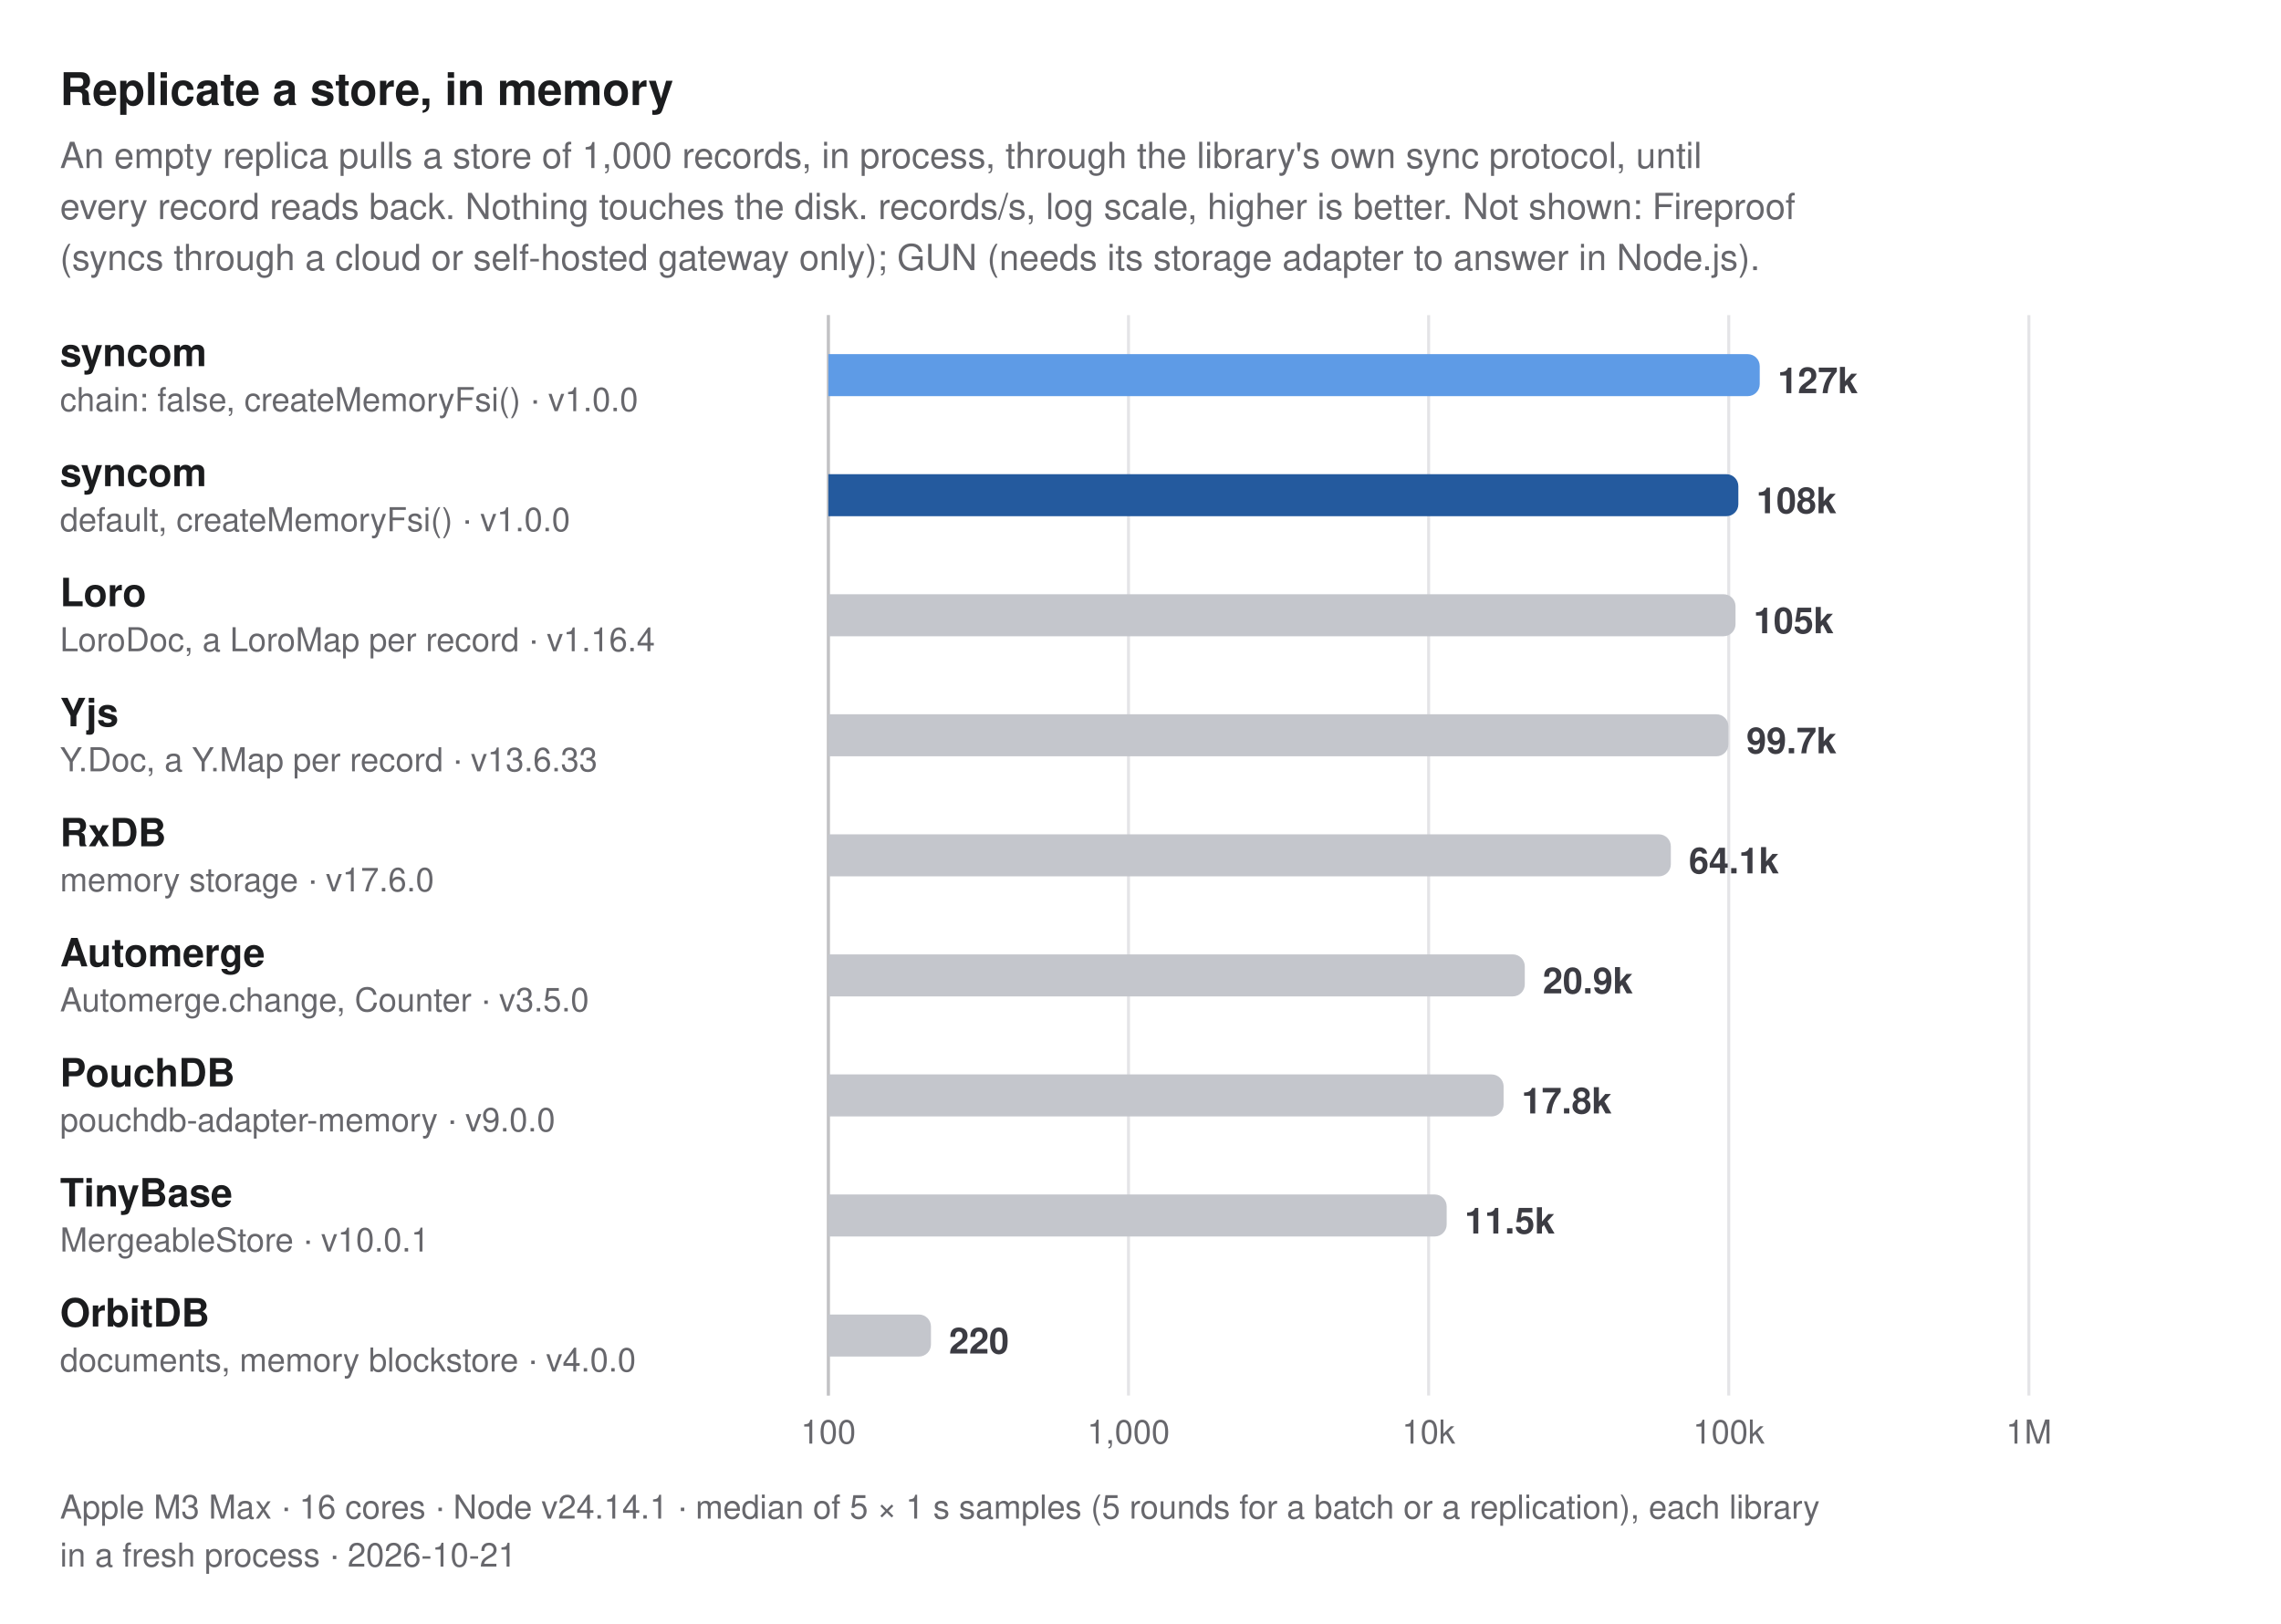
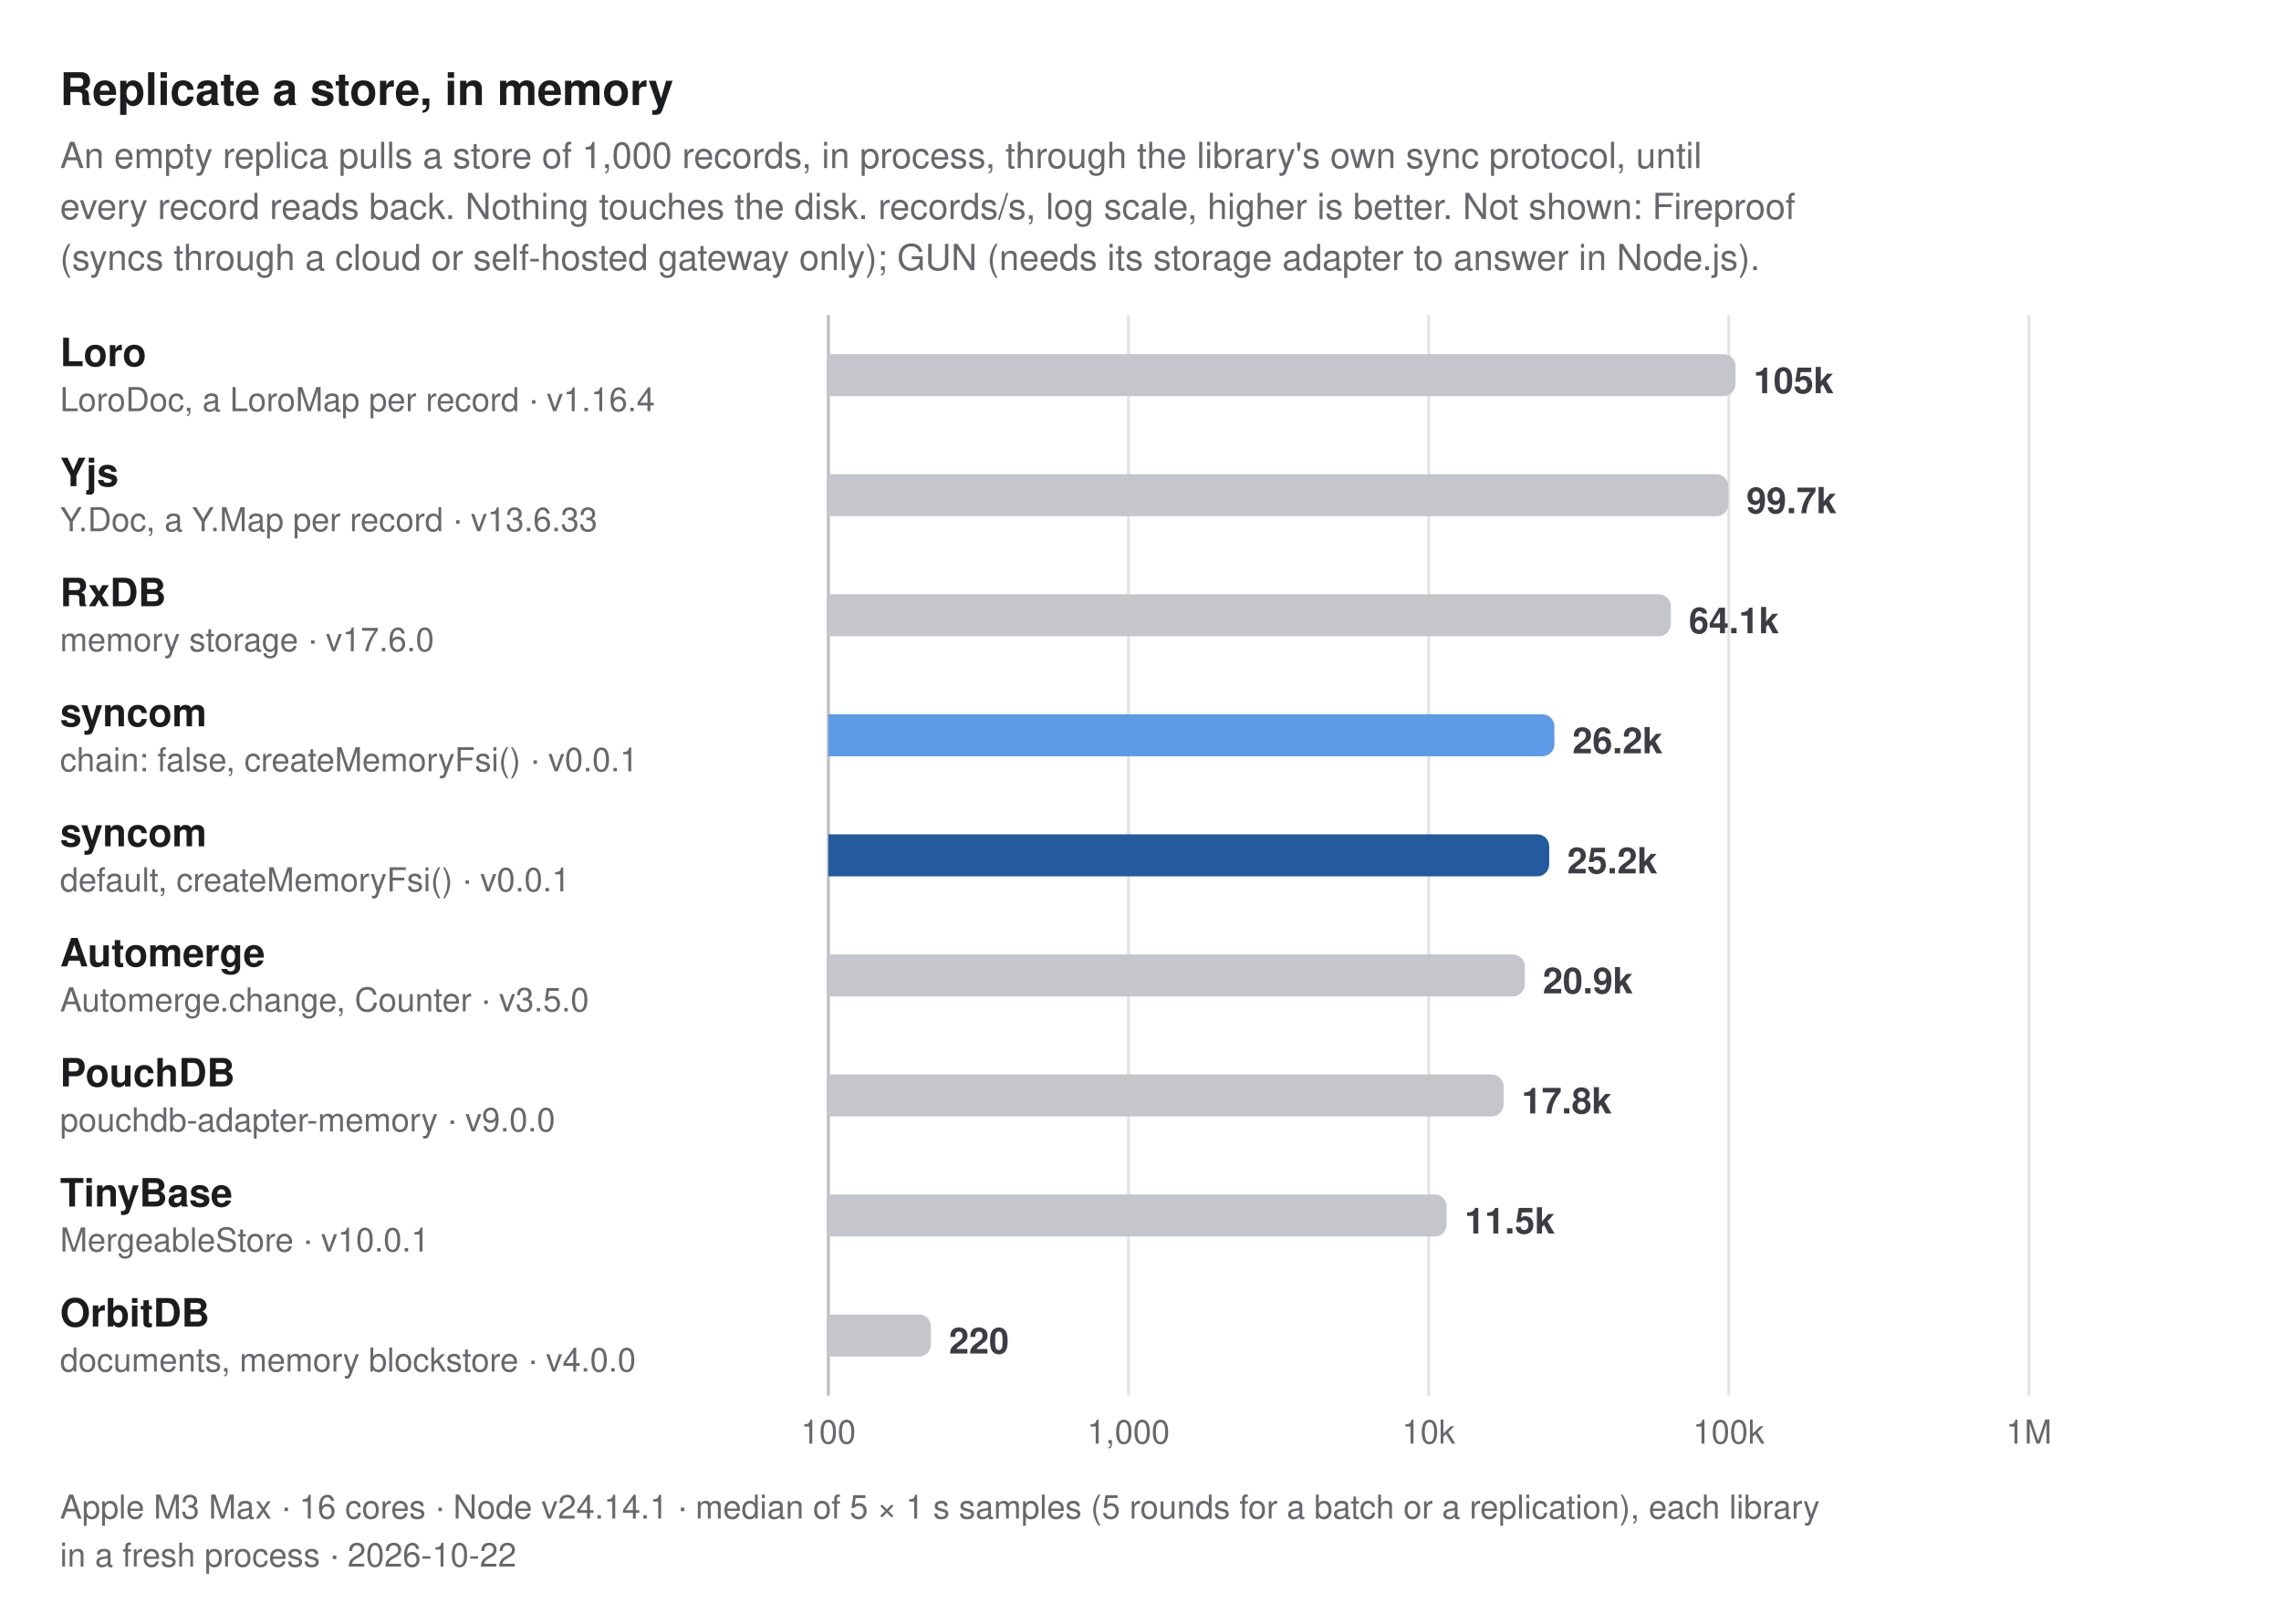
<svg xmlns="http://www.w3.org/2000/svg" width="760" height="541" viewBox="0 0 760 541" role="img" aria-label="Replicate a store, in memory. An empty replica pulls a store of 1,000 records, in process, through the library's own sync protocol, until every record reads back. Nothing touches the disk. records/s, log scale, higher is better. Not shown: Fireproof (syncs through a cloud or self-hosted gateway only); GUN (needs its storage adapter to answer in Node.js).">
  <style>
  text { font-family: -apple-system, BlinkMacSystemFont, "Segoe UI", Helvetica, Arial, sans-serif; }
  .title { font-size: 15px; font-weight: 700; fill: #1b1c1e; }
  .subtitle, .caption { font-size: 12px; fill: #67676c; }
  .caption { font-size: 11px; }
  .group { font-size: 11px; font-weight: 600; letter-spacing: 0.06em; fill: #67676c; }
  .label { font-size: 13px; font-weight: 600; fill: #1b1c1e; }
  .label.primary, .label.secondary { font-weight: 700; }
  .sublabel { font-size: 11px; fill: #67676c; }
  .value { font-size: 12px; font-weight: 600; fill: #3c3c43; font-variant-numeric: tabular-nums; }
  .value.small { font-size: 10px; }
  .legend { font-size: 11px; fill: #3c3c43; }
  .tick { font-size: 11px; fill: #67676c; font-variant-numeric: tabular-nums; }
  .grid { stroke: #e4e4e7; stroke-width: 1; }
  .axis { stroke: #c2c2c4; stroke-width: 1; }
  .ref { stroke: #67676c; stroke-width: 1; stroke-dasharray: 3 3; }
  .bar { fill: #c4c6cc; }
  .bar.primary { fill: #245a9e; }
  .bar.secondary { fill: #5e9be6; }
  @media (prefers-color-scheme: dark) {
    .title, .label { fill: #dfdfd6; }
    .subtitle, .caption, .group, .sublabel, .tick { fill: #98989f; }
    .value, .legend { fill: #c2c2c4; }
    .grid { stroke: #2e2e32; }
    .axis { stroke: #48484c; }
    .ref { stroke: #98989f; }
    .bar { fill: #46474e; }
    .bar.primary { fill: #8dbcf2; }
    .bar.secondary { fill: #3d7bd0; }
  }
</style>
  <text class="title" x="20" y="35">Replicate a store, in memory</text>
  <text class="subtitle" x="20" y="56">An empty replica pulls a store of 1,000 records, in process, through the library's own sync protocol, until</text>
  <text class="subtitle" x="20" y="73">every record reads back. Nothing touches the disk. records/s, log scale, higher is better. Not shown: Fireproof</text>
  <text class="subtitle" x="20" y="90">(syncs through a cloud or self-hosted gateway only); GUN (needs its storage adapter to answer in Node.js).</text>
  <line class="grid" x1="276" y1="105" x2="276" y2="465" />
  <text class="tick" x="276" y="481" text-anchor="middle">100</text>
  <line class="grid" x1="376" y1="105" x2="376" y2="465" />
  <text class="tick" x="376" y="481" text-anchor="middle">1,000</text>
  <line class="grid" x1="476" y1="105" x2="476" y2="465" />
  <text class="tick" x="476" y="481" text-anchor="middle">10k</text>
  <line class="grid" x1="576" y1="105" x2="576" y2="465" />
  <text class="tick" x="576" y="481" text-anchor="middle">100k</text>
  <line class="grid" x1="676" y1="105" x2="676" y2="465" />
  <text class="tick" x="676" y="481" text-anchor="middle">1M</text>
  <line class="axis" x1="276" y1="105" x2="276" y2="465" />
  <g>
-     <text class="label secondary" x="20" y="122">syncom</text>
-     <text class="sublabel" x="20" y="137">chain: false, createMemoryFsi() · v1.0.0</text>
-     <path class="bar secondary" d="M276,118H582.321A4,4 0 0 1 586.321,122V128A4,4 0 0 1 582.321,132H276Z" />
-     <text class="value" x="592.321" y="131">127k</text>
+     <text class="label" x="20" y="122">Loro</text>
+     <text class="sublabel" x="20" y="137">LoroDoc, a LoroMap per record · v1.16.4</text>
+     <path class="bar" d="M276,118H574.256A4,4 0 0 1 578.256,122V128A4,4 0 0 1 574.256,132H276Z" />
+     <text class="value" x="584.256" y="131">105k</text>
  </g>
  <g>
-     <text class="label primary" x="20" y="162">syncom</text>
-     <text class="sublabel" x="20" y="177">default, createMemoryFsi() · v1.0.0</text>
-     <path class="bar primary" d="M276,158H575.196A4,4 0 0 1 579.196,162V168A4,4 0 0 1 575.196,172H276Z" />
-     <text class="value" x="585.196" y="171">108k</text>
+     <text class="label" x="20" y="162">Yjs</text>
+     <text class="sublabel" x="20" y="177">Y.Doc, a Y.Map per record · v13.6.33</text>
+     <path class="bar" d="M276,158H571.882A4,4 0 0 1 575.882,162V168A4,4 0 0 1 571.882,172H276Z" />
+     <text class="value" x="581.882" y="171">99.7k</text>
  </g>
  <g>
-     <text class="label" x="20" y="202">Loro</text>
-     <text class="sublabel" x="20" y="217">LoroDoc, a LoroMap per record · v1.16.4</text>
-     <path class="bar" d="M276,198H574.256A4,4 0 0 1 578.256,202V208A4,4 0 0 1 574.256,212H276Z" />
-     <text class="value" x="584.256" y="211">105k</text>
+     <text class="label" x="20" y="202">RxDB</text>
+     <text class="sublabel" x="20" y="217">memory storage · v17.6.0</text>
+     <path class="bar" d="M276,198H552.701A4,4 0 0 1 556.701,202V208A4,4 0 0 1 552.701,212H276Z" />
+     <text class="value" x="562.701" y="211">64.1k</text>
  </g>
  <g>
-     <text class="label" x="20" y="242">Yjs</text>
-     <text class="sublabel" x="20" y="257">Y.Doc, a Y.Map per record · v13.6.33</text>
-     <path class="bar" d="M276,238H571.882A4,4 0 0 1 575.882,242V248A4,4 0 0 1 571.882,252H276Z" />
-     <text class="value" x="581.882" y="251">99.7k</text>
+     <text class="label secondary" x="20" y="242">syncom</text>
+     <text class="sublabel" x="20" y="257">chain: false, createMemoryFsi() · v0.0.1</text>
+     <path class="bar secondary" d="M276,238H513.911A4,4 0 0 1 517.911,242V248A4,4 0 0 1 513.911,252H276Z" />
+     <text class="value" x="523.911" y="251">26.2k</text>
  </g>
  <g>
-     <text class="label" x="20" y="282">RxDB</text>
-     <text class="sublabel" x="20" y="297">memory storage · v17.6.0</text>
-     <path class="bar" d="M276,278H552.701A4,4 0 0 1 556.701,282V288A4,4 0 0 1 552.701,292H276Z" />
-     <text class="value" x="562.701" y="291">64.1k</text>
+     <text class="label primary" x="20" y="282">syncom</text>
+     <text class="sublabel" x="20" y="297">default, createMemoryFsi() · v0.0.1</text>
+     <path class="bar primary" d="M276,278H512.181A4,4 0 0 1 516.181,282V288A4,4 0 0 1 512.181,292H276Z" />
+     <text class="value" x="522.181" y="291">25.2k</text>
  </g>
  <g>
    <text class="label" x="20" y="322">Automerge</text>
    <text class="sublabel" x="20" y="337">Automerge.change, Counter · v3.5.0</text>
    <path class="bar" d="M276,318H504.04A4,4 0 0 1 508.04,322V328A4,4 0 0 1 504.04,332H276Z" />
    <text class="value" x="514.04" y="331">20.9k</text>
  </g>
  <g>
    <text class="label" x="20" y="362">PouchDB</text>
    <text class="sublabel" x="20" y="377">pouchdb-adapter-memory · v9.0.0</text>
    <path class="bar" d="M276,358H496.984A4,4 0 0 1 500.984,362V368A4,4 0 0 1 496.984,372H276Z" />
    <text class="value" x="506.984" y="371">17.8k</text>
  </g>
  <g>
    <text class="label" x="20" y="402">TinyBase</text>
    <text class="sublabel" x="20" y="417">MergeableStore · v10.0.1</text>
    <path class="bar" d="M276,398H478.018A4,4 0 0 1 482.018,402V408A4,4 0 0 1 478.018,412H276Z" />
    <text class="value" x="488.018" y="411">11.5k</text>
  </g>
  <g>
    <text class="label" x="20" y="442">OrbitDB</text>
    <text class="sublabel" x="20" y="457">documents, memory blockstore · v4.0.0</text>
    <path class="bar" d="M276,438H306.184A4,4 0 0 1 310.184,442V448A4,4 0 0 1 306.184,452H276Z" />
    <text class="value" x="316.184" y="451">220</text>
  </g>
  <text class="caption" x="20" y="506">Apple M3 Max · 16 cores · Node v24.14.1 · median of 5 × 1 s samples (5 rounds for a batch or a replication), each library</text>
-   <text class="caption" x="20" y="522">in a fresh process · 2026-10-21</text>
+   <text class="caption" x="20" y="522">in a fresh process · 2026-10-22</text>
</svg>
